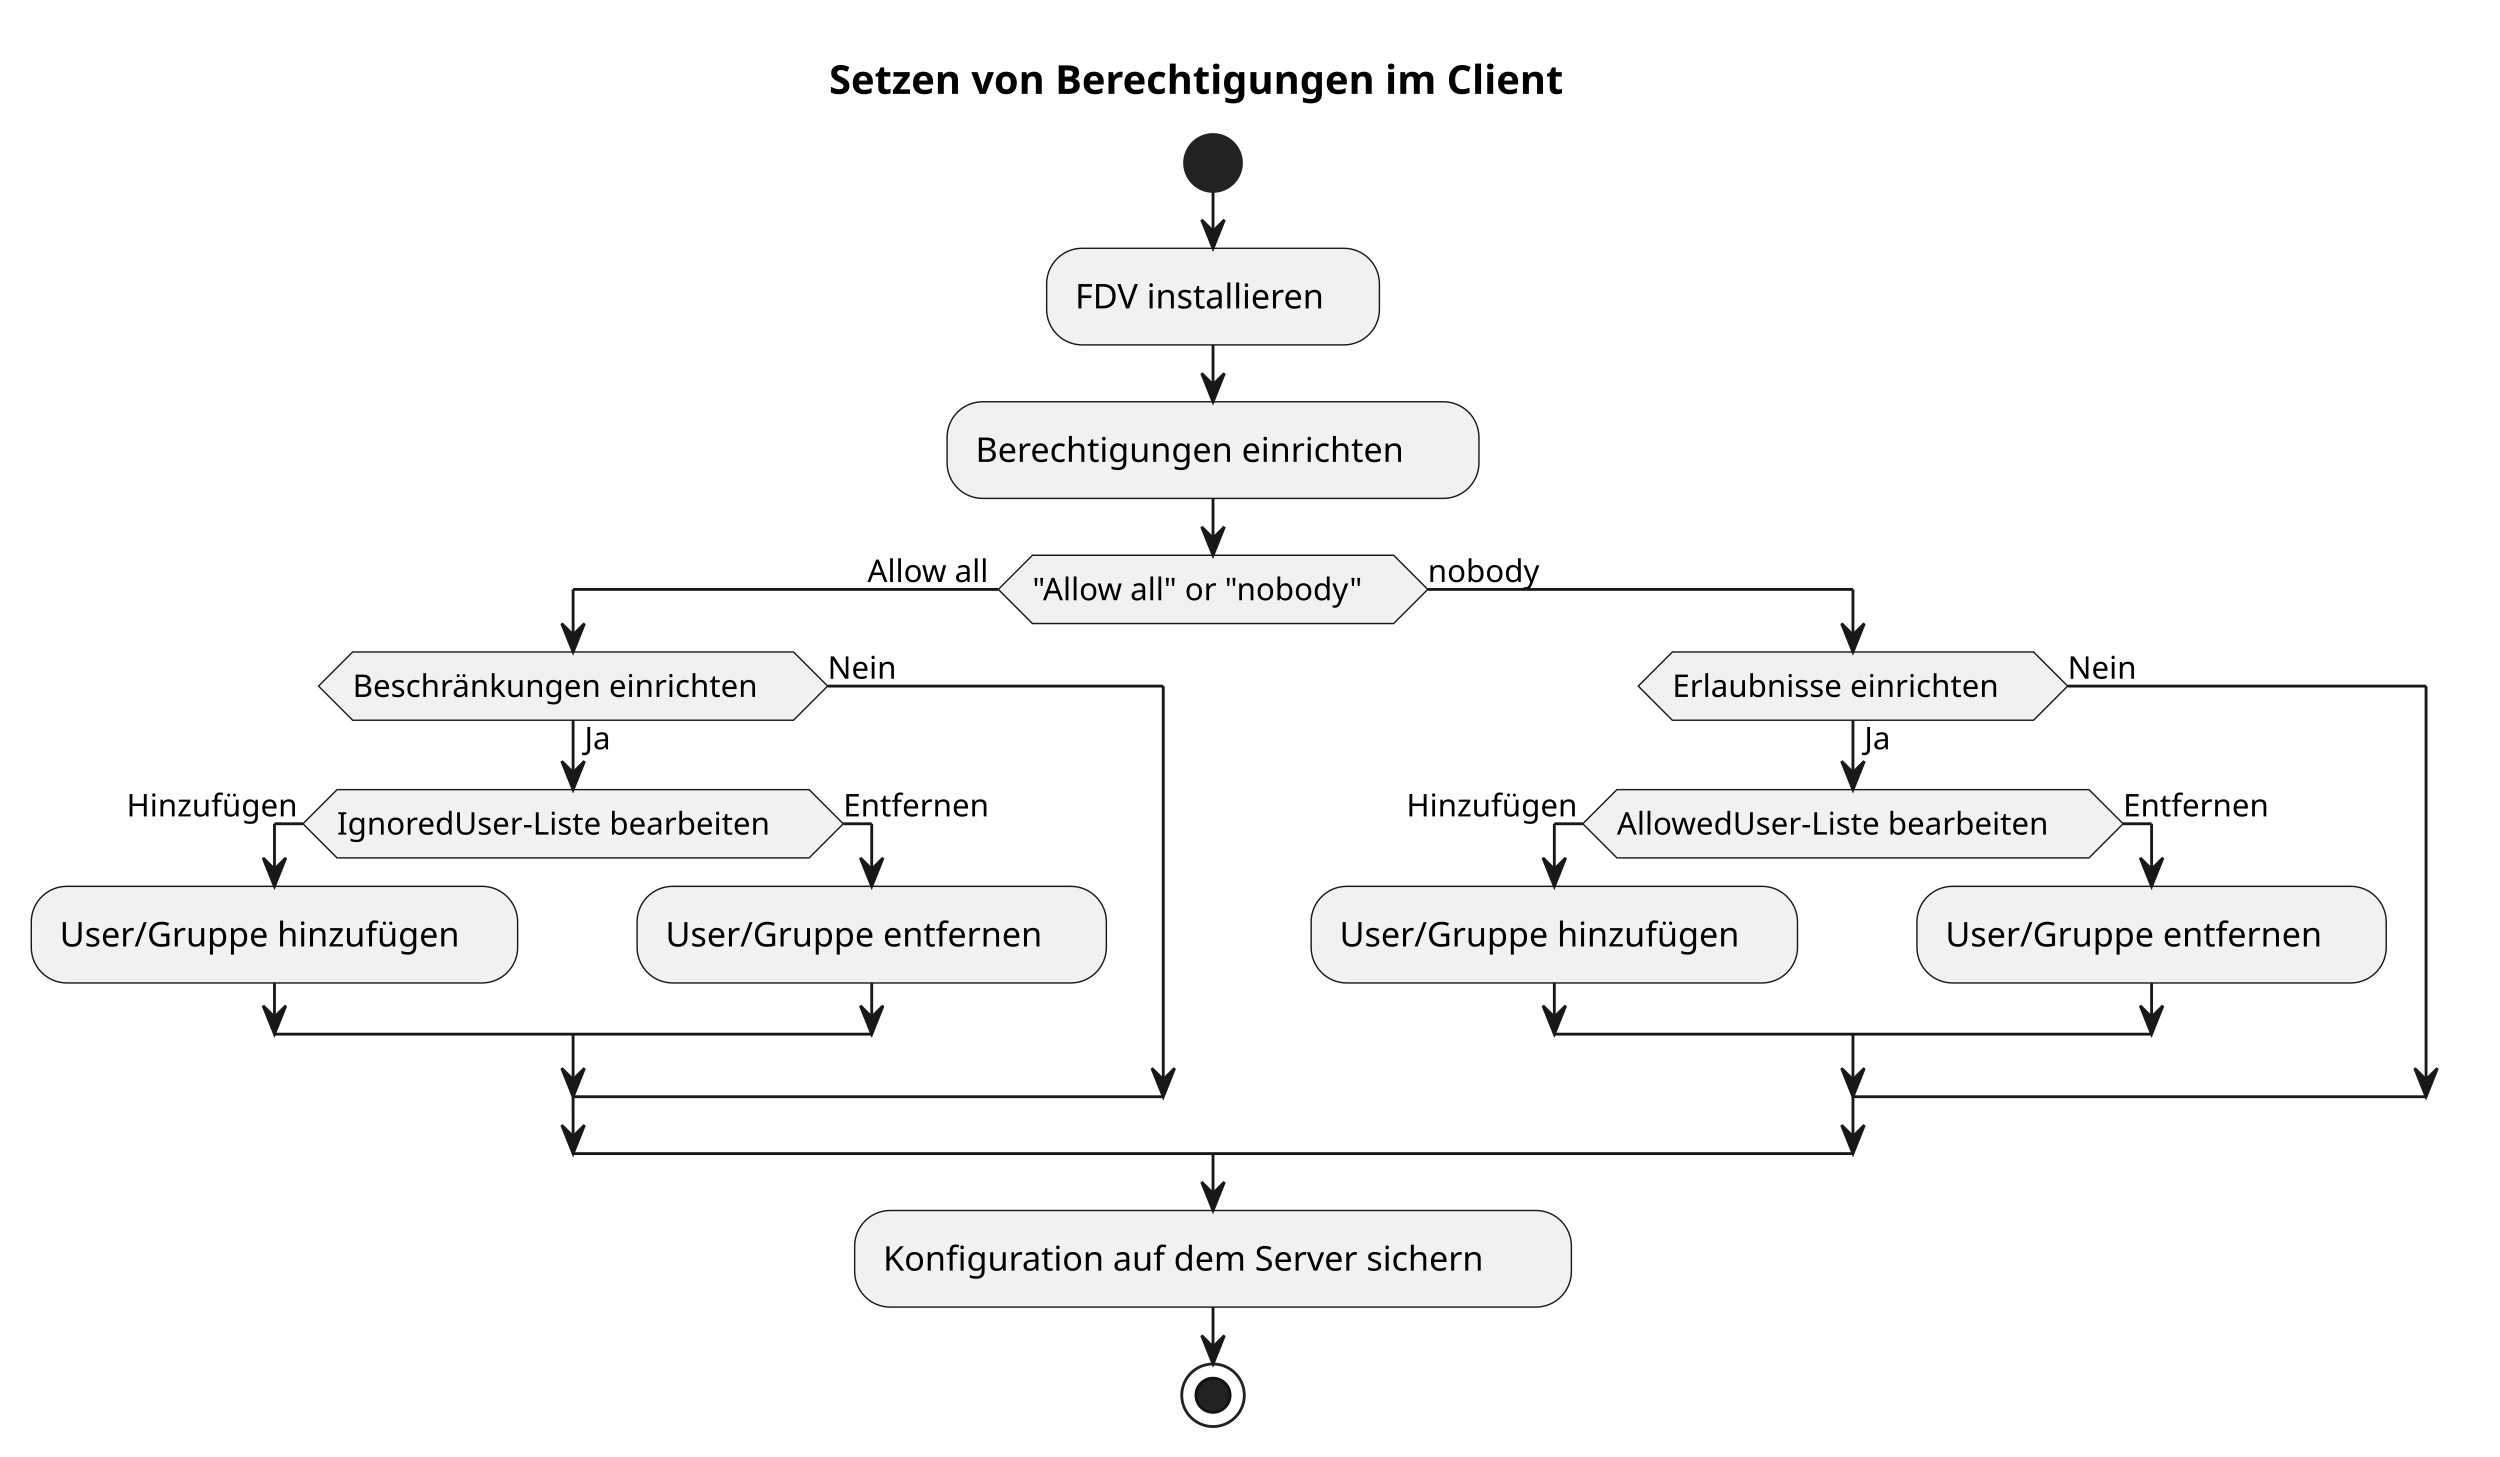
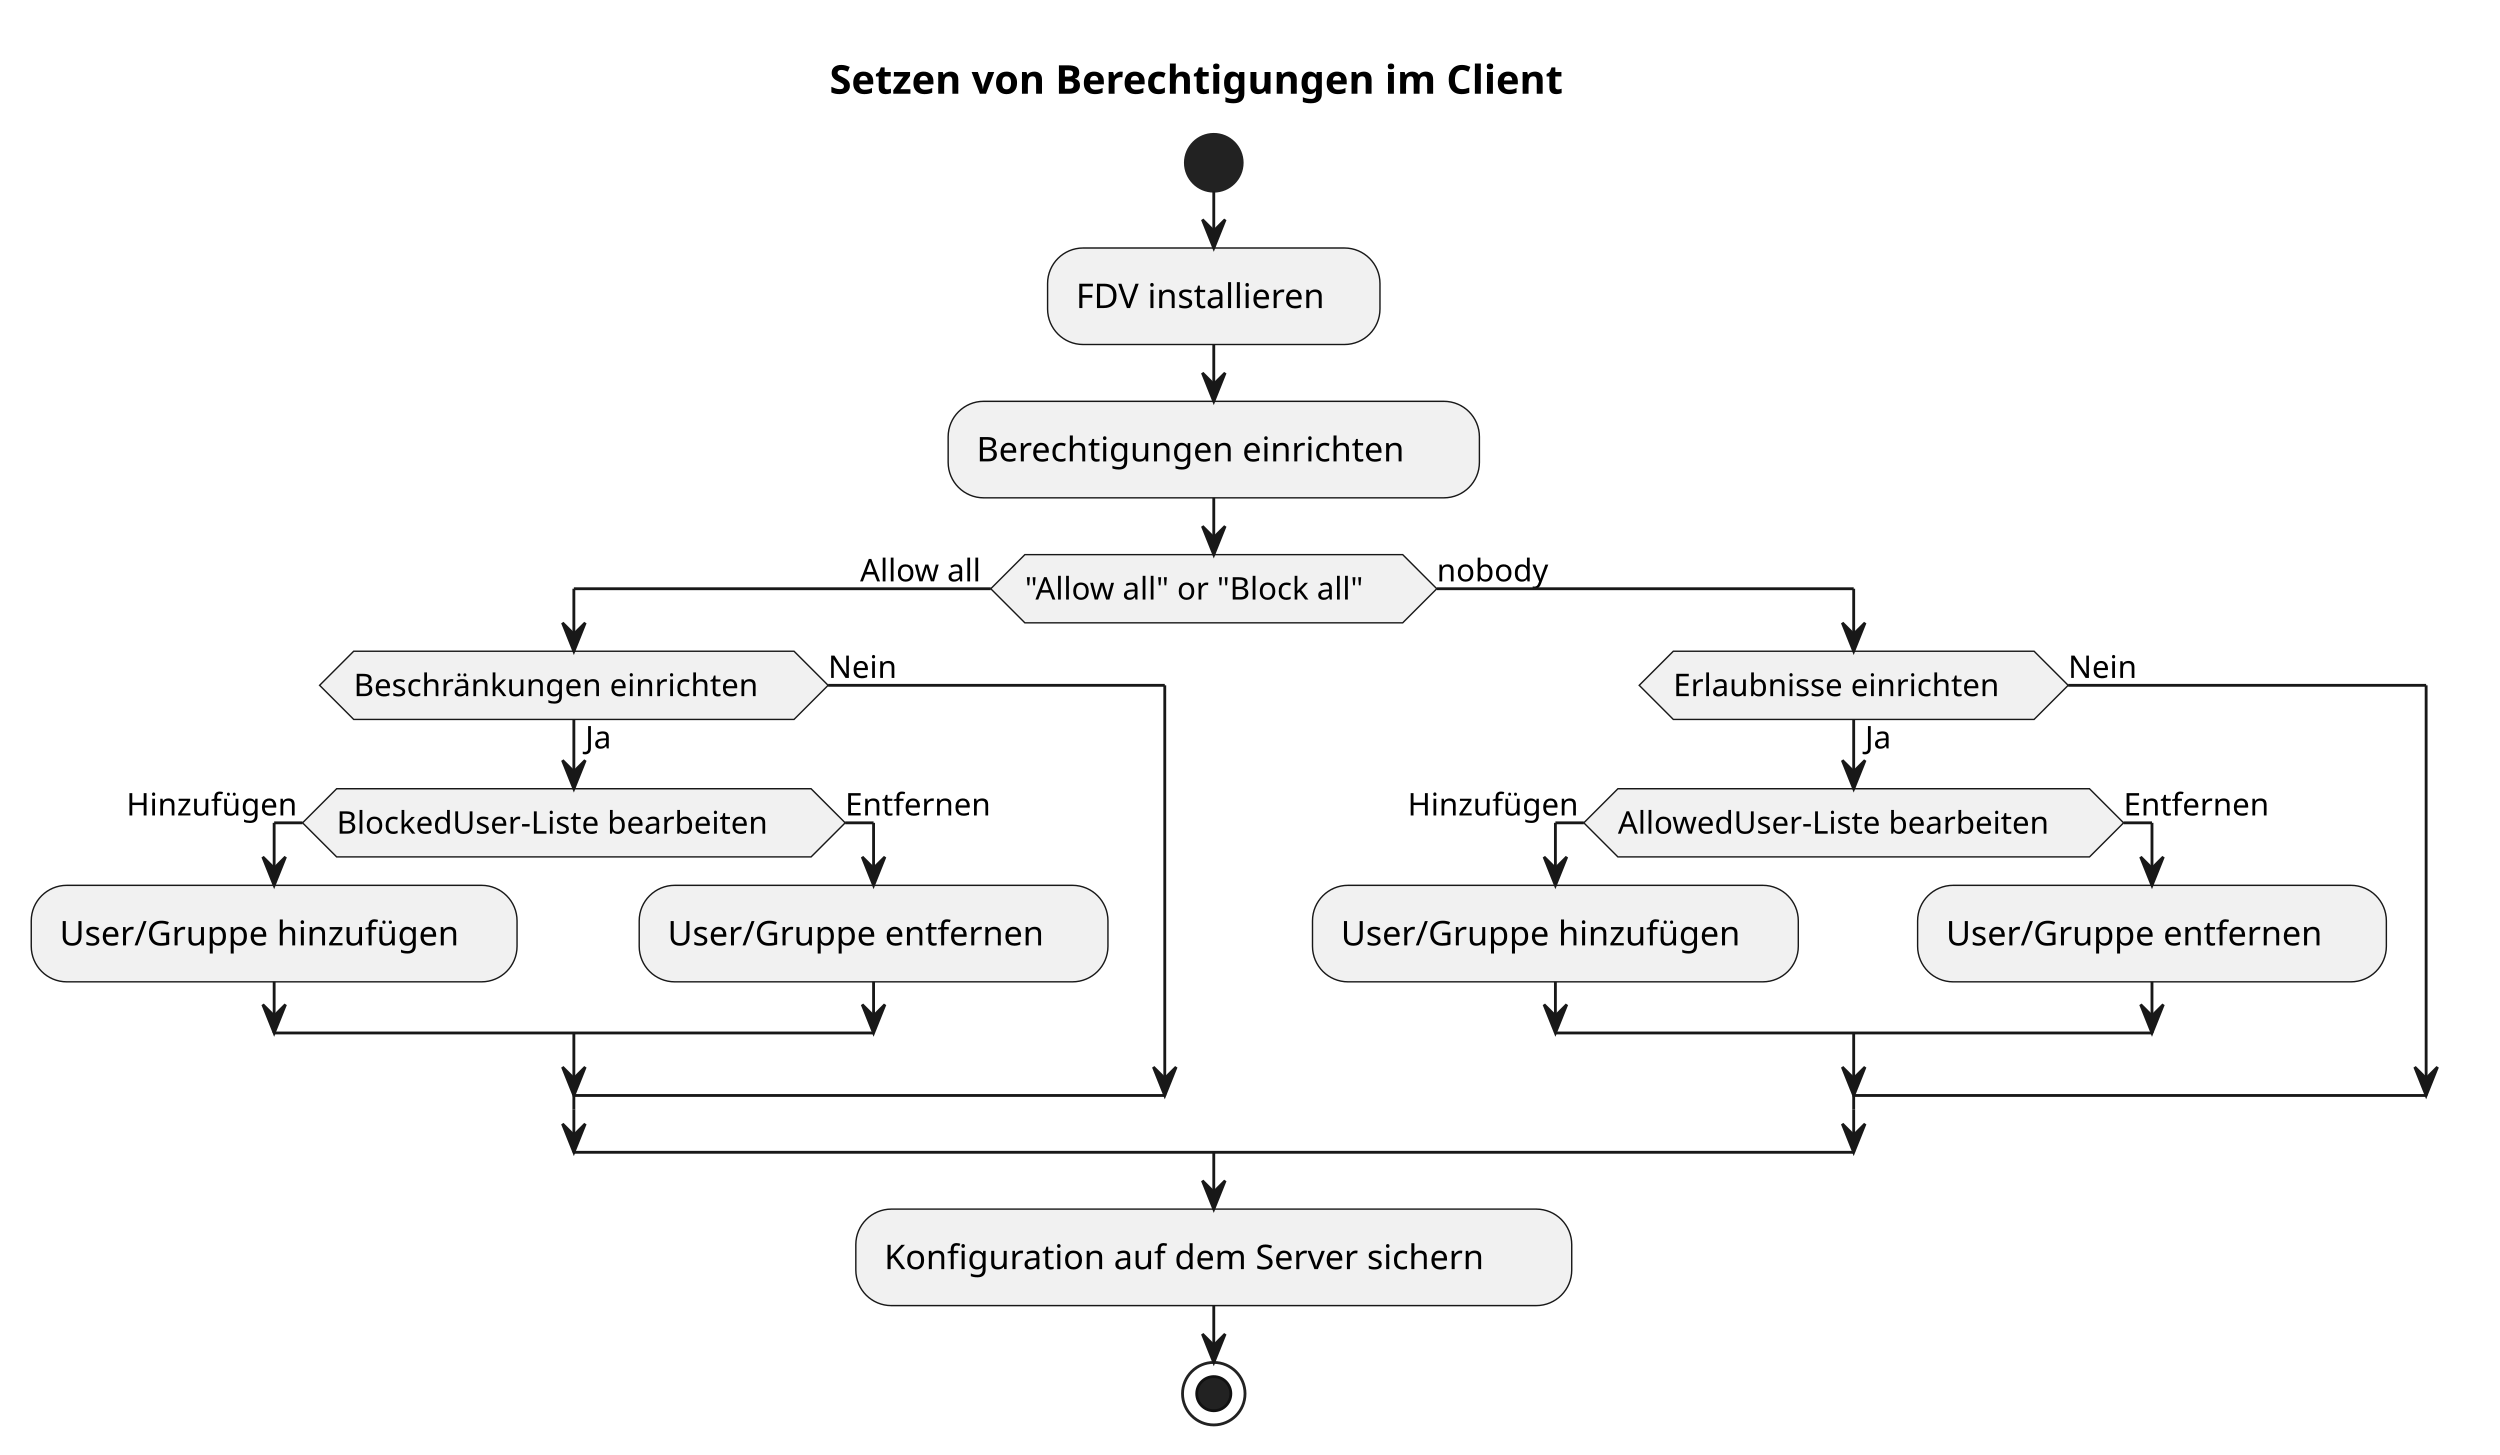
- <svg xmlns="http://www.w3.org/2000/svg" contentStyleType="text/css" height="512px" preserveAspectRatio="none" style="width:879px;height:512px;background:#FFFFFF;" version="1.1" viewBox="0 0 879 512" width="879px" zoomAndPan="magnify">
+ <svg xmlns="http://www.w3.org/2000/svg" contentStyleType="text/css" height="512px" preserveAspectRatio="none" style="width:880px;height:512px;background:#FFFFFF;" version="1.1" viewBox="0 0 880 512" width="880px" zoomAndPan="magnify">
  <defs />
  <g>
-     <text fill="#000000" font-family="sans-serif" font-size="14" font-weight="bold" lengthAdjust="spacing" textLength="293" x="291.5" y="32.995">Setzen von Berechtigungen im Client</text>
-     <ellipse cx="426.5" cy="57.297" fill="#222222" rx="10" ry="10" style="stroke:#222222;stroke-width:1.0;" />
-     <rect fill="#F1F1F1" height="33.969" rx="12.5" ry="12.5" style="stroke:#181818;stroke-width:0.5;" width="117" x="368" y="87.297" />
-     <text fill="#000000" font-family="sans-serif" font-size="12" lengthAdjust="spacing" textLength="97" x="378" y="108.436">FDV installieren</text>
-     <rect fill="#F1F1F1" height="33.969" rx="12.5" ry="12.5" style="stroke:#181818;stroke-width:0.5;" width="187" x="333" y="141.266" />
-     <text fill="#000000" font-family="sans-serif" font-size="12" lengthAdjust="spacing" textLength="167" x="343" y="162.404">Berechtigungen einrichten</text>
-     <polygon fill="#F1F1F1" points="363,195.234,490,195.234,502,207.234,490,219.234,363,219.234,351,207.234,363,195.234" style="stroke:#181818;stroke-width:0.5;" />
-     <text fill="#000000" font-family="sans-serif" font-size="11" lengthAdjust="spacing" textLength="127" x="363" y="211.042">"Allow all" or "nobody"</text>
-     <text fill="#000000" font-family="sans-serif" font-size="11" lengthAdjust="spacing" textLength="46" x="305" y="204.64">Allow all</text>
-     <text fill="#000000" font-family="sans-serif" font-size="11" lengthAdjust="spacing" textLength="41" x="502" y="204.64">nobody</text>
-     <polygon fill="#F1F1F1" points="118.5,277.637,284.5,277.637,296.5,289.637,284.5,301.637,118.5,301.637,106.5,289.637,118.5,277.637" style="stroke:#181818;stroke-width:0.5;" />
-     <text fill="#000000" font-family="sans-serif" font-size="11" lengthAdjust="spacing" textLength="166" x="118.5" y="293.445">IgnoredUser-Liste bearbeiten</text>
+     <text fill="#000000" font-family="sans-serif" font-size="14" font-weight="bold" lengthAdjust="spacing" textLength="293" x="292" y="32.995">Setzen von Berechtigungen im Client</text>
+     <ellipse cx="427.25" cy="57.297" fill="#222222" rx="10" ry="10" style="stroke:#222222;stroke-width:1.0;" />
+     <rect fill="#F1F1F1" height="33.969" rx="12.5" ry="12.5" style="stroke:#181818;stroke-width:0.5;" width="117" x="368.75" y="87.297" />
+     <text fill="#000000" font-family="sans-serif" font-size="12" lengthAdjust="spacing" textLength="97" x="378.75" y="108.436">FDV installieren</text>
+     <rect fill="#F1F1F1" height="33.969" rx="12.5" ry="12.5" style="stroke:#181818;stroke-width:0.5;" width="187" x="333.75" y="141.266" />
+     <text fill="#000000" font-family="sans-serif" font-size="12" lengthAdjust="spacing" textLength="167" x="343.75" y="162.404">Berechtigungen einrichten</text>
+     <polygon fill="#F1F1F1" points="360.75,195.234,493.75,195.234,505.75,207.234,493.75,219.234,360.75,219.234,348.75,207.234,360.75,195.234" style="stroke:#181818;stroke-width:0.5;" />
+     <text fill="#000000" font-family="sans-serif" font-size="11" lengthAdjust="spacing" textLength="133" x="360.75" y="211.042">"Allow all" or "Block all"</text>
+     <text fill="#000000" font-family="sans-serif" font-size="11" lengthAdjust="spacing" textLength="46" x="302.75" y="204.64">Allow all</text>
+     <text fill="#000000" font-family="sans-serif" font-size="11" lengthAdjust="spacing" textLength="41" x="505.75" y="204.64">nobody</text>
+     <polygon fill="#F1F1F1" points="118.5,277.637,285.5,277.637,297.5,289.637,285.5,301.637,118.5,301.637,106.5,289.637,118.5,277.637" style="stroke:#181818;stroke-width:0.5;" />
+     <text fill="#000000" font-family="sans-serif" font-size="11" lengthAdjust="spacing" textLength="167" x="118.5" y="293.445">BlockedUser-Liste bearbeiten</text>
    <text fill="#000000" font-family="sans-serif" font-size="11" lengthAdjust="spacing" textLength="62" x="44.5" y="287.043">Hinzufügen</text>
-     <text fill="#000000" font-family="sans-serif" font-size="11" lengthAdjust="spacing" textLength="55" x="296.5" y="287.043">Entfernen</text>
+     <text fill="#000000" font-family="sans-serif" font-size="11" lengthAdjust="spacing" textLength="55" x="297.5" y="287.043">Entfernen</text>
    <rect fill="#F1F1F1" height="33.969" rx="12.5" ry="12.5" style="stroke:#181818;stroke-width:0.5;" width="171" x="11" y="311.637" />
    <text fill="#000000" font-family="sans-serif" font-size="12" lengthAdjust="spacing" textLength="151" x="21" y="332.775">User/Gruppe hinzufügen</text>
-     <rect fill="#F1F1F1" height="33.969" rx="12.5" ry="12.5" style="stroke:#181818;stroke-width:0.5;" width="165" x="224" y="311.637" />
-     <text fill="#000000" font-family="sans-serif" font-size="12" lengthAdjust="spacing" textLength="145" x="234" y="332.775">User/Gruppe entfernen</text>
-     <polygon fill="#F1F1F1" points="124,229.234,279,229.234,291,241.234,279,253.234,124,253.234,112,241.234,124,229.234" style="stroke:#181818;stroke-width:0.5;" />
-     <text fill="#000000" font-family="sans-serif" font-size="11" lengthAdjust="spacing" textLength="10" x="205.5" y="263.445">Ja</text>
-     <text fill="#000000" font-family="sans-serif" font-size="11" lengthAdjust="spacing" textLength="155" x="124" y="245.042">Beschränkungen einrichten</text>
-     <text fill="#000000" font-family="sans-serif" font-size="11" lengthAdjust="spacing" textLength="25" x="291" y="238.64">Nein</text>
-     <polygon fill="#F1F1F1" points="568.5,277.637,734.5,277.637,746.5,289.637,734.5,301.637,568.5,301.637,556.5,289.637,568.5,277.637" style="stroke:#181818;stroke-width:0.5;" />
-     <text fill="#000000" font-family="sans-serif" font-size="11" lengthAdjust="spacing" textLength="166" x="568.5" y="293.445">AllowedUser-Liste bearbeiten</text>
-     <text fill="#000000" font-family="sans-serif" font-size="11" lengthAdjust="spacing" textLength="62" x="494.5" y="287.043">Hinzufügen</text>
-     <text fill="#000000" font-family="sans-serif" font-size="11" lengthAdjust="spacing" textLength="55" x="746.5" y="287.043">Entfernen</text>
-     <rect fill="#F1F1F1" height="33.969" rx="12.5" ry="12.5" style="stroke:#181818;stroke-width:0.5;" width="171" x="461" y="311.637" />
-     <text fill="#000000" font-family="sans-serif" font-size="12" lengthAdjust="spacing" textLength="151" x="471" y="332.775">User/Gruppe hinzufügen</text>
-     <rect fill="#F1F1F1" height="33.969" rx="12.5" ry="12.5" style="stroke:#181818;stroke-width:0.5;" width="165" x="674" y="311.637" />
-     <text fill="#000000" font-family="sans-serif" font-size="12" lengthAdjust="spacing" textLength="145" x="684" y="332.775">User/Gruppe entfernen</text>
-     <polygon fill="#F1F1F1" points="588,229.234,715,229.234,727,241.234,715,253.234,588,253.234,576,241.234,588,229.234" style="stroke:#181818;stroke-width:0.5;" />
-     <text fill="#000000" font-family="sans-serif" font-size="11" lengthAdjust="spacing" textLength="10" x="655.5" y="263.445">Ja</text>
-     <text fill="#000000" font-family="sans-serif" font-size="11" lengthAdjust="spacing" textLength="127" x="588" y="245.042">Erlaubnisse einrichten</text>
-     <text fill="#000000" font-family="sans-serif" font-size="11" lengthAdjust="spacing" textLength="25" x="727" y="238.64">Nein</text>
-     <rect fill="#F1F1F1" height="33.969" rx="12.5" ry="12.5" style="stroke:#181818;stroke-width:0.5;" width="252" x="300.5" y="425.606" />
-     <text fill="#000000" font-family="sans-serif" font-size="12" lengthAdjust="spacing" textLength="232" x="310.5" y="446.744">Konfiguration auf dem Server sichern</text>
-     <ellipse cx="426.5" cy="490.574" fill="none" rx="11" ry="11" style="stroke:#222222;stroke-width:1.0;" />
-     <ellipse cx="426.5" cy="490.574" fill="#222222" rx="6" ry="6" style="stroke:#111111;stroke-width:1.0;" />
-     <line style="stroke:#181818;stroke-width:1.0;" x1="426.5" x2="426.5" y1="67.297" y2="87.297" />
-     <polygon fill="#181818" points="422.5,77.297,426.5,87.297,430.5,77.297,426.5,81.297" style="stroke:#181818;stroke-width:1.0;" />
-     <line style="stroke:#181818;stroke-width:1.0;" x1="426.5" x2="426.5" y1="121.266" y2="141.266" />
-     <polygon fill="#181818" points="422.5,131.266,426.5,141.266,430.5,131.266,426.5,135.266" style="stroke:#181818;stroke-width:1.0;" />
+     <rect fill="#F1F1F1" height="33.969" rx="12.5" ry="12.5" style="stroke:#181818;stroke-width:0.5;" width="165" x="225" y="311.637" />
+     <text fill="#000000" font-family="sans-serif" font-size="12" lengthAdjust="spacing" textLength="145" x="235" y="332.775">User/Gruppe entfernen</text>
+     <polygon fill="#F1F1F1" points="124.5,229.234,279.5,229.234,291.5,241.234,279.5,253.234,124.5,253.234,112.5,241.234,124.5,229.234" style="stroke:#181818;stroke-width:0.5;" />
+     <text fill="#000000" font-family="sans-serif" font-size="11" lengthAdjust="spacing" textLength="10" x="206" y="263.445">Ja</text>
+     <text fill="#000000" font-family="sans-serif" font-size="11" lengthAdjust="spacing" textLength="155" x="124.5" y="245.042">Beschränkungen einrichten</text>
+     <text fill="#000000" font-family="sans-serif" font-size="11" lengthAdjust="spacing" textLength="25" x="291.5" y="238.64">Nein</text>
+     <polygon fill="#F1F1F1" points="569.5,277.637,735.5,277.637,747.5,289.637,735.5,301.637,569.5,301.637,557.5,289.637,569.5,277.637" style="stroke:#181818;stroke-width:0.5;" />
+     <text fill="#000000" font-family="sans-serif" font-size="11" lengthAdjust="spacing" textLength="166" x="569.5" y="293.445">AllowedUser-Liste bearbeiten</text>
+     <text fill="#000000" font-family="sans-serif" font-size="11" lengthAdjust="spacing" textLength="62" x="495.5" y="287.043">Hinzufügen</text>
+     <text fill="#000000" font-family="sans-serif" font-size="11" lengthAdjust="spacing" textLength="55" x="747.5" y="287.043">Entfernen</text>
+     <rect fill="#F1F1F1" height="33.969" rx="12.5" ry="12.5" style="stroke:#181818;stroke-width:0.5;" width="171" x="462" y="311.637" />
+     <text fill="#000000" font-family="sans-serif" font-size="12" lengthAdjust="spacing" textLength="151" x="472" y="332.775">User/Gruppe hinzufügen</text>
+     <rect fill="#F1F1F1" height="33.969" rx="12.5" ry="12.5" style="stroke:#181818;stroke-width:0.5;" width="165" x="675" y="311.637" />
+     <text fill="#000000" font-family="sans-serif" font-size="12" lengthAdjust="spacing" textLength="145" x="685" y="332.775">User/Gruppe entfernen</text>
+     <polygon fill="#F1F1F1" points="589,229.234,716,229.234,728,241.234,716,253.234,589,253.234,577,241.234,589,229.234" style="stroke:#181818;stroke-width:0.5;" />
+     <text fill="#000000" font-family="sans-serif" font-size="11" lengthAdjust="spacing" textLength="10" x="656.5" y="263.445">Ja</text>
+     <text fill="#000000" font-family="sans-serif" font-size="11" lengthAdjust="spacing" textLength="127" x="589" y="245.042">Erlaubnisse einrichten</text>
+     <text fill="#000000" font-family="sans-serif" font-size="11" lengthAdjust="spacing" textLength="25" x="728" y="238.64">Nein</text>
+     <rect fill="#F1F1F1" height="33.969" rx="12.5" ry="12.5" style="stroke:#181818;stroke-width:0.5;" width="252" x="301.25" y="425.606" />
+     <text fill="#000000" font-family="sans-serif" font-size="12" lengthAdjust="spacing" textLength="232" x="311.25" y="446.744">Konfiguration auf dem Server sichern</text>
+     <ellipse cx="427.25" cy="490.574" fill="none" rx="11" ry="11" style="stroke:#222222;stroke-width:1.0;" />
+     <ellipse cx="427.25" cy="490.574" fill="#222222" rx="6" ry="6" style="stroke:#111111;stroke-width:1.0;" />
+     <line style="stroke:#181818;stroke-width:1.0;" x1="427.25" x2="427.25" y1="67.297" y2="87.297" />
+     <polygon fill="#181818" points="423.25,77.297,427.25,87.297,431.25,77.297,427.25,81.297" style="stroke:#181818;stroke-width:1.0;" />
+     <line style="stroke:#181818;stroke-width:1.0;" x1="427.25" x2="427.25" y1="121.266" y2="141.266" />
+     <polygon fill="#181818" points="423.25,131.266,427.25,141.266,431.25,131.266,427.25,135.266" style="stroke:#181818;stroke-width:1.0;" />
    <line style="stroke:#181818;stroke-width:1.0;" x1="106.5" x2="96.5" y1="289.637" y2="289.637" />
    <line style="stroke:#181818;stroke-width:1.0;" x1="96.5" x2="96.5" y1="289.637" y2="311.637" />
    <polygon fill="#181818" points="92.5,301.637,96.5,311.637,100.5,301.637,96.5,305.637" style="stroke:#181818;stroke-width:1.0;" />
-     <line style="stroke:#181818;stroke-width:1.0;" x1="296.5" x2="306.5" y1="289.637" y2="289.637" />
-     <line style="stroke:#181818;stroke-width:1.0;" x1="306.5" x2="306.5" y1="289.637" y2="311.637" />
-     <polygon fill="#181818" points="302.5,301.637,306.5,311.637,310.5,301.637,306.5,305.637" style="stroke:#181818;stroke-width:1.0;" />
+     <line style="stroke:#181818;stroke-width:1.0;" x1="297.5" x2="307.5" y1="289.637" y2="289.637" />
+     <line style="stroke:#181818;stroke-width:1.0;" x1="307.5" x2="307.5" y1="289.637" y2="311.637" />
+     <polygon fill="#181818" points="303.5,301.637,307.5,311.637,311.5,301.637,307.5,305.637" style="stroke:#181818;stroke-width:1.0;" />
    <line style="stroke:#181818;stroke-width:1.0;" x1="96.5" x2="96.5" y1="345.606" y2="363.606" />
    <polygon fill="#181818" points="92.5,353.606,96.5,363.606,100.5,353.606,96.5,357.606" style="stroke:#181818;stroke-width:1.0;" />
-     <line style="stroke:#181818;stroke-width:1.0;" x1="306.5" x2="306.5" y1="345.606" y2="363.606" />
-     <polygon fill="#181818" points="302.5,353.606,306.5,363.606,310.5,353.606,306.5,357.606" style="stroke:#181818;stroke-width:1.0;" />
-     <line style="stroke:#181818;stroke-width:1.0;" x1="96.5" x2="306.5" y1="363.606" y2="363.606" />
-     <line style="stroke:#181818;stroke-width:1.0;" x1="201.5" x2="201.5" y1="253.234" y2="277.637" />
-     <polygon fill="#181818" points="197.5,267.637,201.5,277.637,205.5,267.637,201.5,271.637" style="stroke:#181818;stroke-width:1.0;" />
-     <line style="stroke:#181818;stroke-width:1.0;" x1="291" x2="409" y1="241.234" y2="241.234" />
-     <line style="stroke:#181818;stroke-width:1.0;" x1="409" x2="409" y1="241.234" y2="385.606" />
-     <polygon fill="#181818" points="405,375.606,409,385.606,413,375.606,409,379.606" style="stroke:#181818;stroke-width:1.0;" />
-     <line style="stroke:#181818;stroke-width:1.0;" x1="409" x2="201.5" y1="385.606" y2="385.606" />
-     <line style="stroke:#181818;stroke-width:1.0;" x1="201.5" x2="201.5" y1="385.606" y2="390.606" />
-     <line style="stroke:#181818;stroke-width:1.0;" x1="201.5" x2="201.5" y1="363.606" y2="385.606" />
-     <polygon fill="#181818" points="197.5,375.606,201.5,385.606,205.5,375.606,201.5,379.606" style="stroke:#181818;stroke-width:1.0;" />
-     <line style="stroke:#181818;stroke-width:1.0;" x1="556.5" x2="546.5" y1="289.637" y2="289.637" />
-     <line style="stroke:#181818;stroke-width:1.0;" x1="546.5" x2="546.5" y1="289.637" y2="311.637" />
-     <polygon fill="#181818" points="542.5,301.637,546.5,311.637,550.5,301.637,546.5,305.637" style="stroke:#181818;stroke-width:1.0;" />
-     <line style="stroke:#181818;stroke-width:1.0;" x1="746.5" x2="756.5" y1="289.637" y2="289.637" />
-     <line style="stroke:#181818;stroke-width:1.0;" x1="756.5" x2="756.5" y1="289.637" y2="311.637" />
-     <polygon fill="#181818" points="752.5,301.637,756.5,311.637,760.5,301.637,756.5,305.637" style="stroke:#181818;stroke-width:1.0;" />
-     <line style="stroke:#181818;stroke-width:1.0;" x1="546.5" x2="546.5" y1="345.606" y2="363.606" />
-     <polygon fill="#181818" points="542.5,353.606,546.5,363.606,550.5,353.606,546.5,357.606" style="stroke:#181818;stroke-width:1.0;" />
-     <line style="stroke:#181818;stroke-width:1.0;" x1="756.5" x2="756.5" y1="345.606" y2="363.606" />
-     <polygon fill="#181818" points="752.5,353.606,756.5,363.606,760.5,353.606,756.5,357.606" style="stroke:#181818;stroke-width:1.0;" />
-     <line style="stroke:#181818;stroke-width:1.0;" x1="546.5" x2="756.5" y1="363.606" y2="363.606" />
-     <line style="stroke:#181818;stroke-width:1.0;" x1="651.5" x2="651.5" y1="253.234" y2="277.637" />
-     <polygon fill="#181818" points="647.5,267.637,651.5,277.637,655.5,267.637,651.5,271.637" style="stroke:#181818;stroke-width:1.0;" />
-     <line style="stroke:#181818;stroke-width:1.0;" x1="727" x2="853" y1="241.234" y2="241.234" />
-     <line style="stroke:#181818;stroke-width:1.0;" x1="853" x2="853" y1="241.234" y2="385.606" />
-     <polygon fill="#181818" points="849,375.606,853,385.606,857,375.606,853,379.606" style="stroke:#181818;stroke-width:1.0;" />
-     <line style="stroke:#181818;stroke-width:1.0;" x1="853" x2="651.5" y1="385.606" y2="385.606" />
-     <line style="stroke:#181818;stroke-width:1.0;" x1="651.5" x2="651.5" y1="385.606" y2="390.606" />
-     <line style="stroke:#181818;stroke-width:1.0;" x1="651.5" x2="651.5" y1="363.606" y2="385.606" />
-     <polygon fill="#181818" points="647.5,375.606,651.5,385.606,655.5,375.606,651.5,379.606" style="stroke:#181818;stroke-width:1.0;" />
-     <line style="stroke:#181818;stroke-width:1.0;" x1="351" x2="201.5" y1="207.234" y2="207.234" />
-     <line style="stroke:#181818;stroke-width:1.0;" x1="201.5" x2="201.5" y1="207.234" y2="229.234" />
-     <polygon fill="#181818" points="197.5,219.234,201.5,229.234,205.5,219.234,201.5,223.234" style="stroke:#181818;stroke-width:1.0;" />
-     <line style="stroke:#181818;stroke-width:1.0;" x1="502" x2="651.5" y1="207.234" y2="207.234" />
-     <line style="stroke:#181818;stroke-width:1.0;" x1="651.5" x2="651.5" y1="207.234" y2="229.234" />
-     <polygon fill="#181818" points="647.5,219.234,651.5,229.234,655.5,219.234,651.5,223.234" style="stroke:#181818;stroke-width:1.0;" />
-     <line style="stroke:#181818;stroke-width:1.0;" x1="201.5" x2="201.5" y1="390.606" y2="405.606" />
-     <polygon fill="#181818" points="197.5,395.606,201.5,405.606,205.5,395.606,201.5,399.606" style="stroke:#181818;stroke-width:1.0;" />
-     <line style="stroke:#181818;stroke-width:1.0;" x1="651.5" x2="651.5" y1="390.606" y2="405.606" />
-     <polygon fill="#181818" points="647.5,395.606,651.5,405.606,655.5,395.606,651.5,399.606" style="stroke:#181818;stroke-width:1.0;" />
-     <line style="stroke:#181818;stroke-width:1.0;" x1="201.5" x2="651.5" y1="405.606" y2="405.606" />
-     <line style="stroke:#181818;stroke-width:1.0;" x1="426.5" x2="426.5" y1="175.234" y2="195.234" />
-     <polygon fill="#181818" points="422.5,185.234,426.5,195.234,430.5,185.234,426.5,189.234" style="stroke:#181818;stroke-width:1.0;" />
-     <line style="stroke:#181818;stroke-width:1.0;" x1="426.5" x2="426.5" y1="405.606" y2="425.606" />
-     <polygon fill="#181818" points="422.5,415.606,426.5,425.606,430.5,415.606,426.5,419.606" style="stroke:#181818;stroke-width:1.0;" />
-     <line style="stroke:#181818;stroke-width:1.0;" x1="426.5" x2="426.5" y1="459.574" y2="479.574" />
-     <polygon fill="#181818" points="422.5,469.574,426.5,479.574,430.5,469.574,426.5,473.574" style="stroke:#181818;stroke-width:1.0;" />
+     <line style="stroke:#181818;stroke-width:1.0;" x1="307.5" x2="307.5" y1="345.606" y2="363.606" />
+     <polygon fill="#181818" points="303.5,353.606,307.5,363.606,311.5,353.606,307.5,357.606" style="stroke:#181818;stroke-width:1.0;" />
+     <line style="stroke:#181818;stroke-width:1.0;" x1="96.5" x2="307.5" y1="363.606" y2="363.606" />
+     <line style="stroke:#181818;stroke-width:1.0;" x1="202" x2="202" y1="253.234" y2="277.637" />
+     <polygon fill="#181818" points="198,267.637,202,277.637,206,267.637,202,271.637" style="stroke:#181818;stroke-width:1.0;" />
+     <line style="stroke:#181818;stroke-width:1.0;" x1="291.5" x2="410" y1="241.234" y2="241.234" />
+     <line style="stroke:#181818;stroke-width:1.0;" x1="410" x2="410" y1="241.234" y2="385.606" />
+     <polygon fill="#181818" points="406,375.606,410,385.606,414,375.606,410,379.606" style="stroke:#181818;stroke-width:1.0;" />
+     <line style="stroke:#181818;stroke-width:1.0;" x1="410" x2="202" y1="385.606" y2="385.606" />
+     <line style="stroke:#181818;stroke-width:1.0;" x1="202" x2="202" y1="385.606" y2="390.606" />
+     <line style="stroke:#181818;stroke-width:1.0;" x1="202" x2="202" y1="363.606" y2="385.606" />
+     <polygon fill="#181818" points="198,375.606,202,385.606,206,375.606,202,379.606" style="stroke:#181818;stroke-width:1.0;" />
+     <line style="stroke:#181818;stroke-width:1.0;" x1="557.5" x2="547.5" y1="289.637" y2="289.637" />
+     <line style="stroke:#181818;stroke-width:1.0;" x1="547.5" x2="547.5" y1="289.637" y2="311.637" />
+     <polygon fill="#181818" points="543.5,301.637,547.5,311.637,551.5,301.637,547.5,305.637" style="stroke:#181818;stroke-width:1.0;" />
+     <line style="stroke:#181818;stroke-width:1.0;" x1="747.5" x2="757.5" y1="289.637" y2="289.637" />
+     <line style="stroke:#181818;stroke-width:1.0;" x1="757.5" x2="757.5" y1="289.637" y2="311.637" />
+     <polygon fill="#181818" points="753.5,301.637,757.5,311.637,761.5,301.637,757.5,305.637" style="stroke:#181818;stroke-width:1.0;" />
+     <line style="stroke:#181818;stroke-width:1.0;" x1="547.5" x2="547.5" y1="345.606" y2="363.606" />
+     <polygon fill="#181818" points="543.5,353.606,547.5,363.606,551.5,353.606,547.5,357.606" style="stroke:#181818;stroke-width:1.0;" />
+     <line style="stroke:#181818;stroke-width:1.0;" x1="757.5" x2="757.5" y1="345.606" y2="363.606" />
+     <polygon fill="#181818" points="753.5,353.606,757.5,363.606,761.5,353.606,757.5,357.606" style="stroke:#181818;stroke-width:1.0;" />
+     <line style="stroke:#181818;stroke-width:1.0;" x1="547.5" x2="757.5" y1="363.606" y2="363.606" />
+     <line style="stroke:#181818;stroke-width:1.0;" x1="652.5" x2="652.5" y1="253.234" y2="277.637" />
+     <polygon fill="#181818" points="648.5,267.637,652.5,277.637,656.5,267.637,652.5,271.637" style="stroke:#181818;stroke-width:1.0;" />
+     <line style="stroke:#181818;stroke-width:1.0;" x1="728" x2="854" y1="241.234" y2="241.234" />
+     <line style="stroke:#181818;stroke-width:1.0;" x1="854" x2="854" y1="241.234" y2="385.606" />
+     <polygon fill="#181818" points="850,375.606,854,385.606,858,375.606,854,379.606" style="stroke:#181818;stroke-width:1.0;" />
+     <line style="stroke:#181818;stroke-width:1.0;" x1="854" x2="652.5" y1="385.606" y2="385.606" />
+     <line style="stroke:#181818;stroke-width:1.0;" x1="652.5" x2="652.5" y1="385.606" y2="390.606" />
+     <line style="stroke:#181818;stroke-width:1.0;" x1="652.5" x2="652.5" y1="363.606" y2="385.606" />
+     <polygon fill="#181818" points="648.5,375.606,652.5,385.606,656.5,375.606,652.5,379.606" style="stroke:#181818;stroke-width:1.0;" />
+     <line style="stroke:#181818;stroke-width:1.0;" x1="348.75" x2="202" y1="207.234" y2="207.234" />
+     <line style="stroke:#181818;stroke-width:1.0;" x1="202" x2="202" y1="207.234" y2="229.234" />
+     <polygon fill="#181818" points="198,219.234,202,229.234,206,219.234,202,223.234" style="stroke:#181818;stroke-width:1.0;" />
+     <line style="stroke:#181818;stroke-width:1.0;" x1="505.75" x2="652.5" y1="207.234" y2="207.234" />
+     <line style="stroke:#181818;stroke-width:1.0;" x1="652.5" x2="652.5" y1="207.234" y2="229.234" />
+     <polygon fill="#181818" points="648.5,219.234,652.5,229.234,656.5,219.234,652.5,223.234" style="stroke:#181818;stroke-width:1.0;" />
+     <line style="stroke:#181818;stroke-width:1.0;" x1="202" x2="202" y1="390.606" y2="405.606" />
+     <polygon fill="#181818" points="198,395.606,202,405.606,206,395.606,202,399.606" style="stroke:#181818;stroke-width:1.0;" />
+     <line style="stroke:#181818;stroke-width:1.0;" x1="652.5" x2="652.5" y1="390.606" y2="405.606" />
+     <polygon fill="#181818" points="648.5,395.606,652.5,405.606,656.5,395.606,652.5,399.606" style="stroke:#181818;stroke-width:1.0;" />
+     <line style="stroke:#181818;stroke-width:1.0;" x1="202" x2="652.5" y1="405.606" y2="405.606" />
+     <line style="stroke:#181818;stroke-width:1.0;" x1="427.25" x2="427.25" y1="175.234" y2="195.234" />
+     <polygon fill="#181818" points="423.25,185.234,427.25,195.234,431.25,185.234,427.25,189.234" style="stroke:#181818;stroke-width:1.0;" />
+     <line style="stroke:#181818;stroke-width:1.0;" x1="427.25" x2="427.25" y1="405.606" y2="425.606" />
+     <polygon fill="#181818" points="423.25,415.606,427.25,425.606,431.25,415.606,427.25,419.606" style="stroke:#181818;stroke-width:1.0;" />
+     <line style="stroke:#181818;stroke-width:1.0;" x1="427.25" x2="427.25" y1="459.574" y2="479.574" />
+     <polygon fill="#181818" points="423.25,469.574,427.25,479.574,431.25,469.574,427.25,473.574" style="stroke:#181818;stroke-width:1.0;" />
  </g>
</svg>
